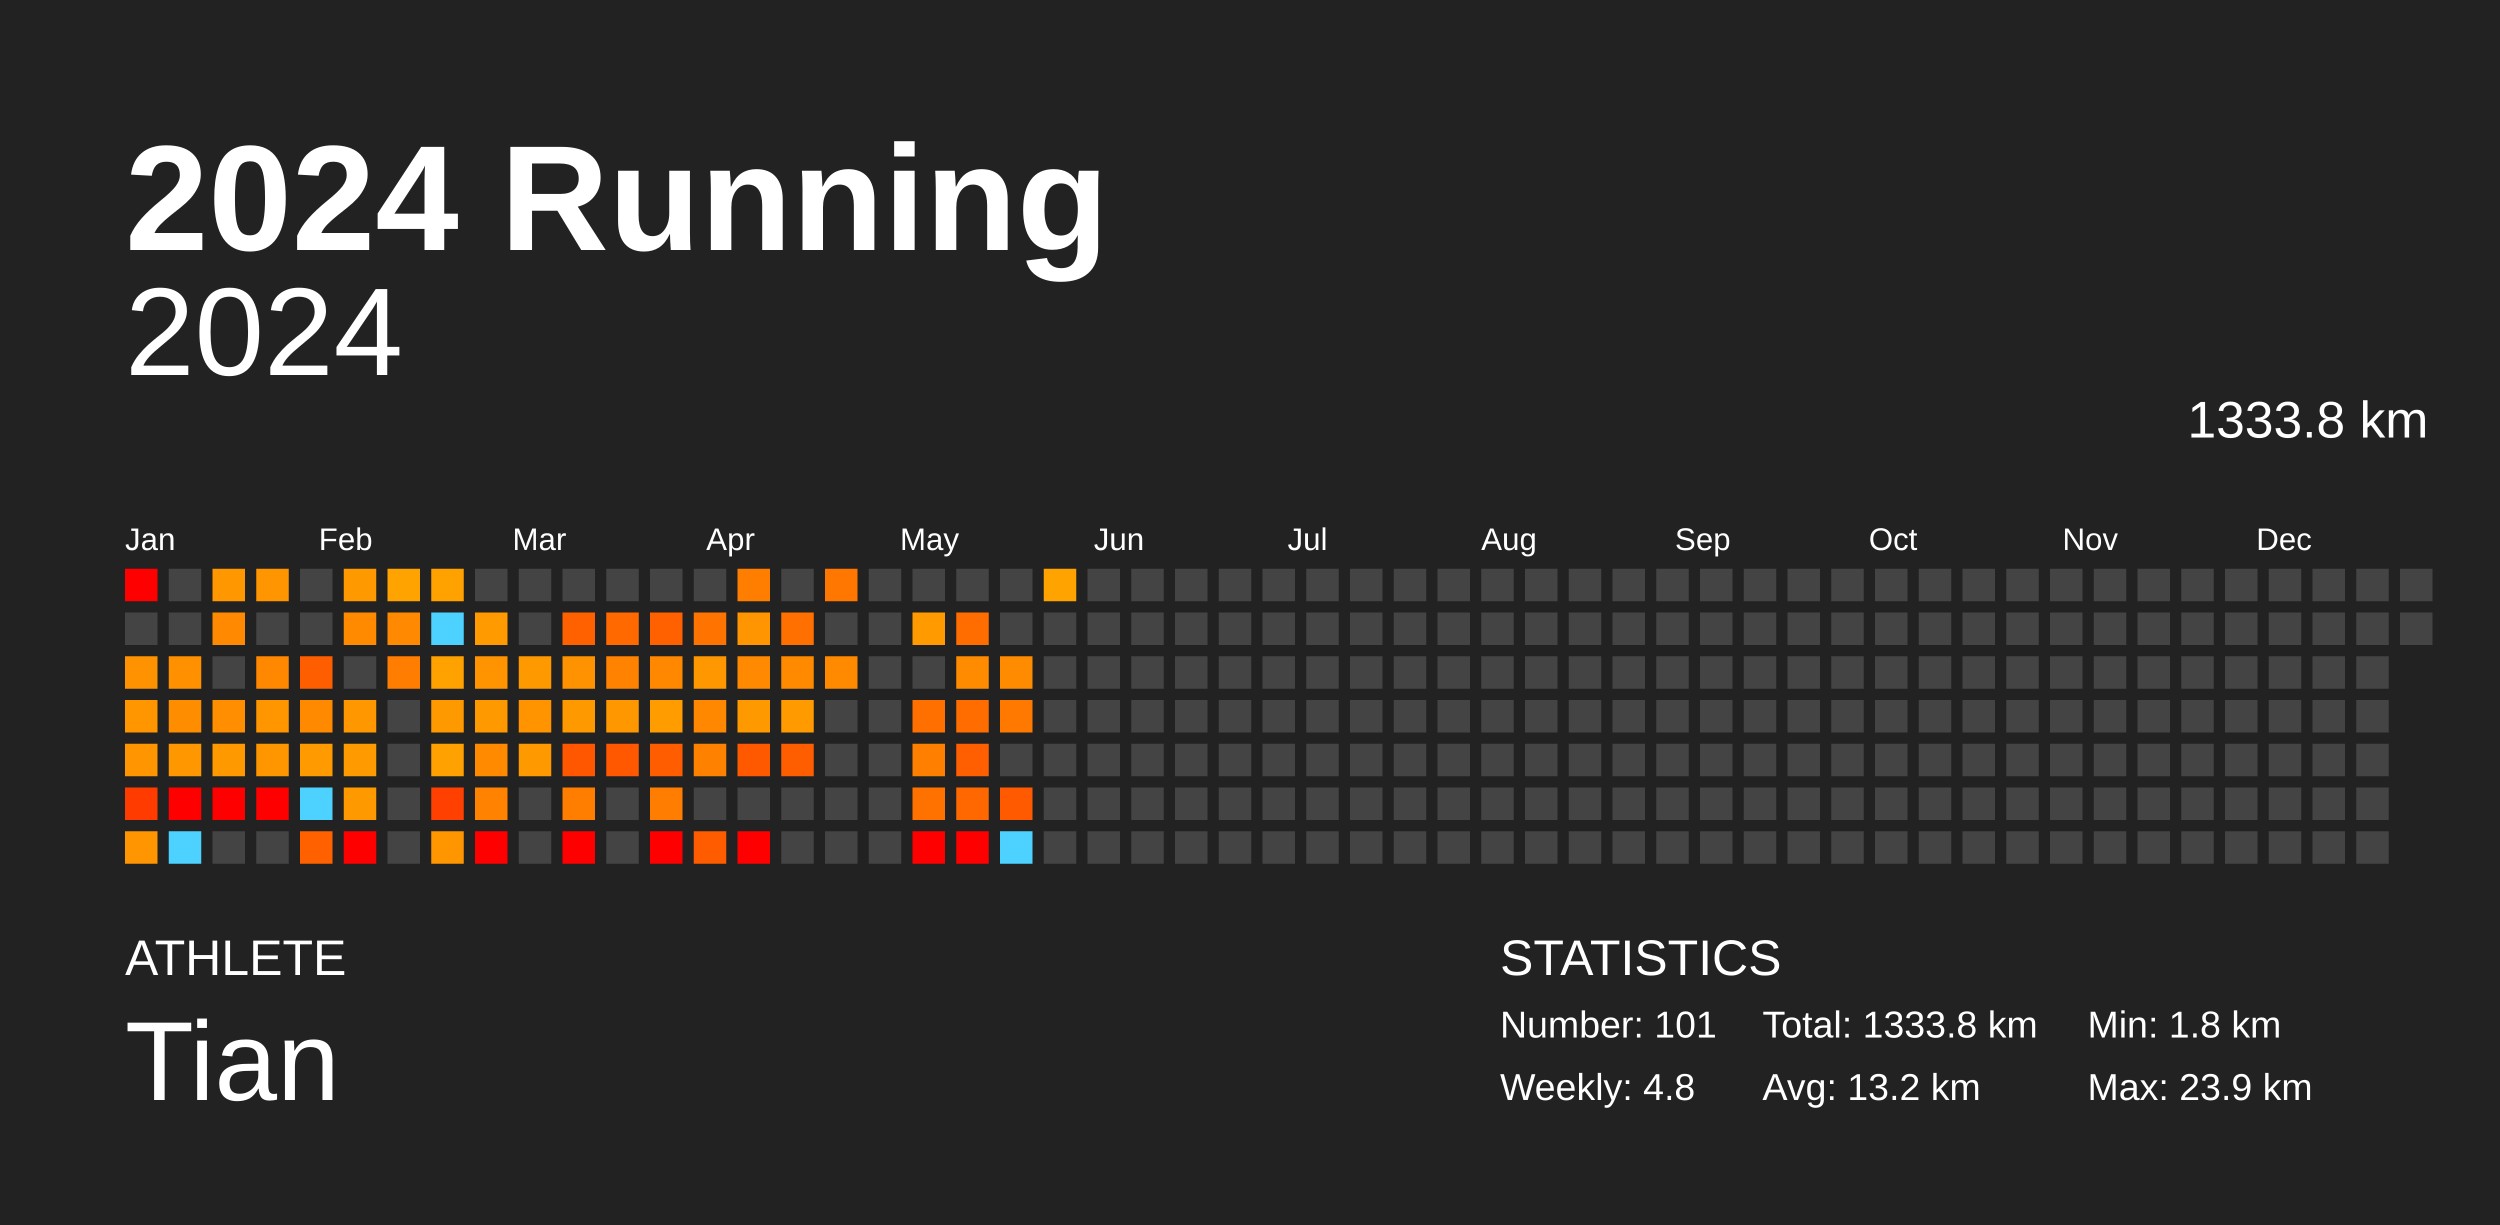
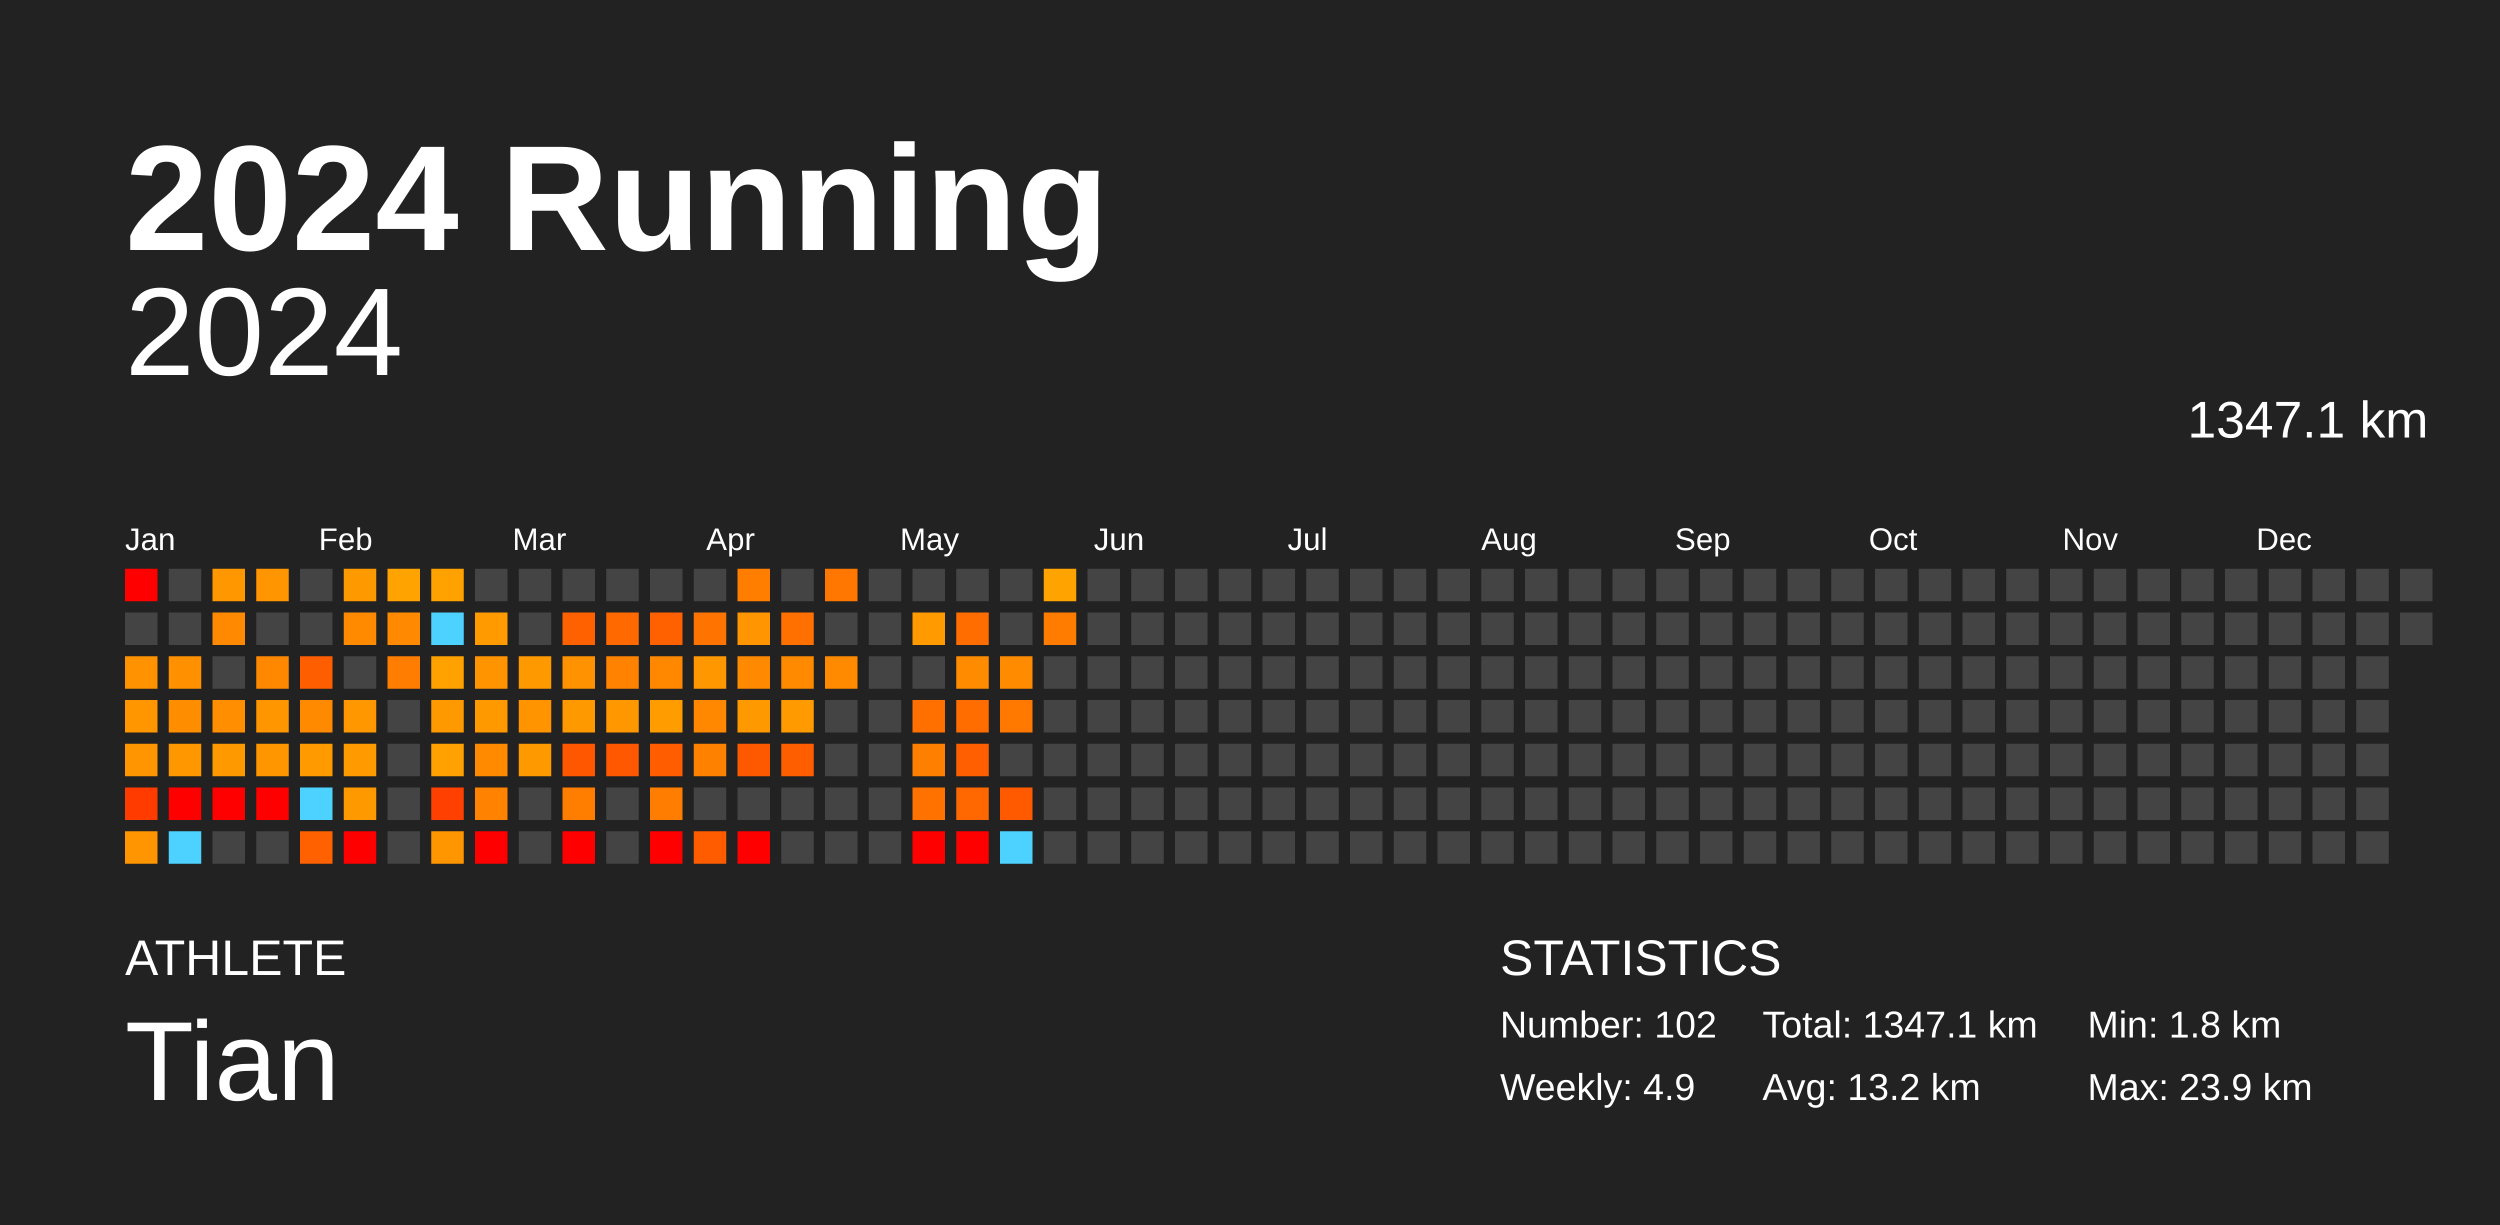
<svg xmlns="http://www.w3.org/2000/svg" baseProfile="full" height="98mm" version="1.1" viewBox="0,0,200,98" width="200mm">
  <defs />
  <rect fill="#222222" height="98" width="200" x="0" y="0" />
  <text fill="#FFFFFF" style="font-size:12px; font-family:Arial; font-weight:bold;" x="10" y="20">2024 Running</text>
  <text fill="#FFFFFF" style="font-size:4px; font-family:Arial" x="10" y="78">ATHLETE</text>
  <text fill="#FFFFFF" style="font-size:9px; font-family:Arial" x="10" y="88">Tian</text>
  <text fill="#FFFFFF" style="font-size:4px; font-family:Arial" x="120" y="78">STATISTICS</text>
-   <text fill="#FFFFFF" style="font-size:3px; font-family:Arial" x="120" y="83">Number: 101</text>
-   <text fill="#FFFFFF" style="font-size:3px; font-family:Arial" x="120" y="88">Weekly: 4.8</text>
-   <text fill="#FFFFFF" style="font-size:3px; font-family:Arial" x="141" y="83">Total: 1333.8 km</text>
+   <text fill="#FFFFFF" style="font-size:3px; font-family:Arial" x="120" y="83">Number: 102</text>
+   <text fill="#FFFFFF" style="font-size:3px; font-family:Arial" x="120" y="88">Weekly: 4.9</text>
+   <text fill="#FFFFFF" style="font-size:3px; font-family:Arial" x="141" y="83">Total: 1347.1 km</text>
  <text fill="#FFFFFF" style="font-size:3px; font-family:Arial" x="141" y="88">Avg: 13.2 km</text>
  <text fill="#FFFFFF" style="font-size:3px; font-family:Arial" x="167" y="83">Min: 1.8 km</text>
  <text fill="#FFFFFF" style="font-size:3px; font-family:Arial" x="167" y="88">Max: 23.9 km</text>
  <text alignment-baseline="hanging" fill="#FFFFFF" style="font-size:10.0px; font-family:Arial;" x="10" y="30">2024</text>
-   <text alignment-baseline="hanging" fill="#FFFFFF" style="font-size:4.125px; font-family:Arial;" x="175" y="35">1333.8 km</text>
+   <text alignment-baseline="hanging" fill="#FFFFFF" style="font-size:4.125px; font-family:Arial;" x="175" y="35">1347.1 km</text>
  <text fill="#FFFFFF" style="font-size:2.5px; font-family:Arial" x="10.0" y="44">Jan</text>
  <text fill="#FFFFFF" style="font-size:2.5px; font-family:Arial" x="25.5" y="44">Feb</text>
  <text fill="#FFFFFF" style="font-size:2.5px; font-family:Arial" x="41.0" y="44">Mar</text>
  <text fill="#FFFFFF" style="font-size:2.5px; font-family:Arial" x="56.5" y="44">Apr</text>
  <text fill="#FFFFFF" style="font-size:2.5px; font-family:Arial" x="72.0" y="44">May</text>
  <text fill="#FFFFFF" style="font-size:2.5px; font-family:Arial" x="87.5" y="44">Jun</text>
  <text fill="#FFFFFF" style="font-size:2.5px; font-family:Arial" x="103.0" y="44">Jul</text>
  <text fill="#FFFFFF" style="font-size:2.5px; font-family:Arial" x="118.5" y="44">Aug</text>
  <text fill="#FFFFFF" style="font-size:2.5px; font-family:Arial" x="134.0" y="44">Sep</text>
  <text fill="#FFFFFF" style="font-size:2.5px; font-family:Arial" x="149.5" y="44">Oct</text>
  <text fill="#FFFFFF" style="font-size:2.5px; font-family:Arial" x="165.0" y="44">Nov</text>
  <text fill="#FFFFFF" style="font-size:2.5px; font-family:Arial" x="180.5" y="44">Dec</text>
  <rect fill="red" height="2.6" width="2.6" x="10.0" y="45.5" />
  <rect fill="#444444" height="2.6" width="2.6" x="10.0" y="49.0" />
  <rect fill="#ff9200" height="2.6" width="2.6" x="10.0" y="52.5" />
  <rect fill="#ff9600" height="2.6" width="2.6" x="10.0" y="56.0" />
  <rect fill="#ff9500" height="2.6" width="2.6" x="10.0" y="59.5" />
  <rect fill="#ff3b00" height="2.6" width="2.6" x="10.0" y="63.0" />
  <rect fill="#ff9500" height="2.6" width="2.6" x="10.0" y="66.5" />
  <rect fill="#444444" height="2.6" width="2.6" x="13.5" y="45.5" />
  <rect fill="#444444" height="2.6" width="2.6" x="13.5" y="49.0" />
  <rect fill="#ff9100" height="2.6" width="2.6" x="13.5" y="52.5" />
  <rect fill="#ff8d00" height="2.6" width="2.6" x="13.5" y="56.0" />
  <rect fill="#ff9800" height="2.6" width="2.6" x="13.5" y="59.5" />
  <rect fill="red" height="2.6" width="2.6" x="13.5" y="63.0" />
  <rect fill="#4dd2ff" height="2.6" width="2.6" x="13.5" y="66.5" />
  <rect fill="#ff9800" height="2.6" width="2.6" x="17.0" y="45.5" />
  <rect fill="#ff8900" height="2.6" width="2.6" x="17.0" y="49.0" />
  <rect fill="#444444" height="2.6" width="2.6" x="17.0" y="52.5" />
  <rect fill="#ff8e00" height="2.6" width="2.6" x="17.0" y="56.0" />
  <rect fill="#ff9900" height="2.6" width="2.6" x="17.0" y="59.5" />
  <rect fill="red" height="2.6" width="2.6" x="17.0" y="63.0" />
  <rect fill="#444444" height="2.6" width="2.6" x="17.0" y="66.5" />
  <rect fill="#ff9500" height="2.6" width="2.6" x="20.5" y="45.5" />
  <rect fill="#444444" height="2.6" width="2.6" x="20.5" y="49.0" />
  <rect fill="#ff8800" height="2.6" width="2.6" x="20.5" y="52.5" />
  <rect fill="#ff9600" height="2.6" width="2.6" x="20.5" y="56.0" />
  <rect fill="#ff9600" height="2.6" width="2.6" x="20.5" y="59.5" />
  <rect fill="red" height="2.6" width="2.6" x="20.5" y="63.0" />
  <rect fill="#444444" height="2.6" width="2.6" x="20.5" y="66.5" />
  <rect fill="#444444" height="2.6" width="2.6" x="24.0" y="45.5" />
  <rect fill="#444444" height="2.6" width="2.6" x="24.0" y="49.0" />
  <rect fill="#ff5e00" height="2.6" width="2.6" x="24.0" y="52.5" />
  <rect fill="#ff8a00" height="2.6" width="2.6" x="24.0" y="56.0" />
  <rect fill="#ff9a00" height="2.6" width="2.6" x="24.0" y="59.5" />
  <rect fill="#4dd2ff" height="2.6" width="2.6" x="24.0" y="63.0" />
  <rect fill="#ff6100" height="2.6" width="2.6" x="24.0" y="66.5" />
  <rect fill="#ff9900" height="2.6" width="2.6" x="27.5" y="45.5" />
  <rect fill="#ff8a00" height="2.6" width="2.6" x="27.5" y="49.0" />
  <rect fill="#444444" height="2.6" width="2.6" x="27.5" y="52.5" />
  <rect fill="#ff9700" height="2.6" width="2.6" x="27.5" y="56.0" />
  <rect fill="#ff9a00" height="2.6" width="2.6" x="27.5" y="59.5" />
  <rect fill="#ff9900" height="2.6" width="2.6" x="27.5" y="63.0" />
  <rect fill="red" height="2.6" width="2.6" x="27.5" y="66.5" />
  <rect fill="#ffa300" height="2.6" width="2.6" x="31.0" y="45.5" />
  <rect fill="#ff8900" height="2.6" width="2.6" x="31.0" y="49.0" />
  <rect fill="#ff7d00" height="2.6" width="2.6" x="31.0" y="52.5" />
  <rect fill="#444444" height="2.6" width="2.6" x="31.0" y="56.0" />
  <rect fill="#444444" height="2.6" width="2.6" x="31.0" y="59.5" />
  <rect fill="#444444" height="2.6" width="2.6" x="31.0" y="63.0" />
  <rect fill="#444444" height="2.6" width="2.6" x="31.0" y="66.5" />
  <rect fill="#ffa200" height="2.6" width="2.6" x="34.5" y="45.5" />
  <rect fill="#4dd2ff" height="2.6" width="2.6" x="34.5" y="49.0" />
  <rect fill="#ffa200" height="2.6" width="2.6" x="34.5" y="52.5" />
  <rect fill="#ff9900" height="2.6" width="2.6" x="34.5" y="56.0" />
  <rect fill="#ffa100" height="2.6" width="2.6" x="34.5" y="59.5" />
  <rect fill="#ff4000" height="2.6" width="2.6" x="34.5" y="63.0" />
  <rect fill="#ff9600" height="2.6" width="2.6" x="34.5" y="66.5" />
  <rect fill="#444444" height="2.6" width="2.6" x="38.0" y="45.5" />
  <rect fill="#ff9a00" height="2.6" width="2.6" x="38.0" y="49.0" />
  <rect fill="#ff9300" height="2.6" width="2.6" x="38.0" y="52.5" />
  <rect fill="#ff9900" height="2.6" width="2.6" x="38.0" y="56.0" />
  <rect fill="#ff8a00" height="2.6" width="2.6" x="38.0" y="59.5" />
  <rect fill="#ff8200" height="2.6" width="2.6" x="38.0" y="63.0" />
  <rect fill="red" height="2.6" width="2.6" x="38.0" y="66.5" />
  <rect fill="#444444" height="2.6" width="2.6" x="41.5" y="45.5" />
  <rect fill="#444444" height="2.6" width="2.6" x="41.5" y="49.0" />
  <rect fill="#ff9900" height="2.6" width="2.6" x="41.5" y="52.5" />
  <rect fill="#ff9300" height="2.6" width="2.6" x="41.5" y="56.0" />
  <rect fill="#ff9900" height="2.6" width="2.6" x="41.5" y="59.5" />
  <rect fill="#444444" height="2.6" width="2.6" x="41.5" y="63.0" />
  <rect fill="#444444" height="2.6" width="2.6" x="41.5" y="66.5" />
  <rect fill="#444444" height="2.6" width="2.6" x="45.0" y="45.5" />
  <rect fill="#ff6100" height="2.6" width="2.6" x="45.0" y="49.0" />
  <rect fill="#ff9200" height="2.6" width="2.6" x="45.0" y="52.5" />
  <rect fill="#ff9900" height="2.6" width="2.6" x="45.0" y="56.0" />
  <rect fill="#ff5600" height="2.6" width="2.6" x="45.0" y="59.5" />
  <rect fill="#ff7e00" height="2.6" width="2.6" x="45.0" y="63.0" />
  <rect fill="red" height="2.6" width="2.6" x="45.0" y="66.5" />
  <rect fill="#444444" height="2.6" width="2.6" x="48.5" y="45.5" />
  <rect fill="#ff6900" height="2.6" width="2.6" x="48.5" y="49.0" />
  <rect fill="#ff8200" height="2.6" width="2.6" x="48.5" y="52.5" />
  <rect fill="#ff9800" height="2.6" width="2.6" x="48.5" y="56.0" />
  <rect fill="#ff5800" height="2.6" width="2.6" x="48.5" y="59.5" />
  <rect fill="#444444" height="2.6" width="2.6" x="48.5" y="63.0" />
  <rect fill="#444444" height="2.6" width="2.6" x="48.5" y="66.5" />
  <rect fill="#444444" height="2.6" width="2.6" x="52.0" y="45.5" />
  <rect fill="#ff6000" height="2.6" width="2.6" x="52.0" y="49.0" />
  <rect fill="#ff8800" height="2.6" width="2.6" x="52.0" y="52.5" />
  <rect fill="#ff9c00" height="2.6" width="2.6" x="52.0" y="56.0" />
  <rect fill="#ff5d00" height="2.6" width="2.6" x="52.0" y="59.5" />
  <rect fill="#ff7d00" height="2.6" width="2.6" x="52.0" y="63.0" />
  <rect fill="red" height="2.6" width="2.6" x="52.0" y="66.5" />
  <rect fill="#444444" height="2.6" width="2.6" x="55.5" y="45.5" />
  <rect fill="#ff7400" height="2.6" width="2.6" x="55.5" y="49.0" />
  <rect fill="#ff9700" height="2.6" width="2.6" x="55.5" y="52.5" />
  <rect fill="#ff8800" height="2.6" width="2.6" x="55.5" y="56.0" />
  <rect fill="#ff8100" height="2.6" width="2.6" x="55.5" y="59.5" />
  <rect fill="#444444" height="2.6" width="2.6" x="55.5" y="63.0" />
  <rect fill="#ff5c00" height="2.6" width="2.6" x="55.5" y="66.5" />
  <rect fill="#ff7e00" height="2.6" width="2.6" x="59.0" y="45.5" />
  <rect fill="#ff9500" height="2.6" width="2.6" x="59.0" y="49.0" />
  <rect fill="#ff8900" height="2.6" width="2.6" x="59.0" y="52.5" />
  <rect fill="#ff9900" height="2.6" width="2.6" x="59.0" y="56.0" />
  <rect fill="#ff5900" height="2.6" width="2.6" x="59.0" y="59.5" />
  <rect fill="#444444" height="2.6" width="2.6" x="59.0" y="63.0" />
  <rect fill="red" height="2.6" width="2.6" x="59.0" y="66.5" />
  <rect fill="#444444" height="2.6" width="2.6" x="62.5" y="45.5" />
  <rect fill="#ff7000" height="2.6" width="2.6" x="62.5" y="49.0" />
  <rect fill="#ff8a00" height="2.6" width="2.6" x="62.5" y="52.5" />
  <rect fill="#ff9b00" height="2.6" width="2.6" x="62.5" y="56.0" />
  <rect fill="#ff5e00" height="2.6" width="2.6" x="62.5" y="59.5" />
  <rect fill="#444444" height="2.6" width="2.6" x="62.5" y="63.0" />
  <rect fill="#444444" height="2.6" width="2.6" x="62.5" y="66.5" />
  <rect fill="#ff7600" height="2.6" width="2.6" x="66.0" y="45.5" />
  <rect fill="#444444" height="2.6" width="2.6" x="66.0" y="49.0" />
  <rect fill="#ff8a00" height="2.6" width="2.6" x="66.0" y="52.5" />
  <rect fill="#444444" height="2.6" width="2.6" x="66.0" y="56.0" />
  <rect fill="#444444" height="2.6" width="2.6" x="66.0" y="59.5" />
  <rect fill="#444444" height="2.6" width="2.6" x="66.0" y="63.0" />
  <rect fill="#444444" height="2.6" width="2.6" x="66.0" y="66.5" />
  <rect fill="#444444" height="2.6" width="2.6" x="69.5" y="45.5" />
  <rect fill="#444444" height="2.6" width="2.6" x="69.5" y="49.0" />
  <rect fill="#444444" height="2.6" width="2.6" x="69.5" y="52.5" />
  <rect fill="#444444" height="2.6" width="2.6" x="69.5" y="56.0" />
  <rect fill="#444444" height="2.6" width="2.6" x="69.5" y="59.5" />
  <rect fill="#444444" height="2.6" width="2.6" x="69.5" y="63.0" />
  <rect fill="#444444" height="2.6" width="2.6" x="69.5" y="66.5" />
  <rect fill="#444444" height="2.6" width="2.6" x="73.0" y="45.5" />
  <rect fill="#ff9b00" height="2.6" width="2.6" x="73.0" y="49.0" />
  <rect fill="#444444" height="2.6" width="2.6" x="73.0" y="52.5" />
  <rect fill="#ff7000" height="2.6" width="2.6" x="73.0" y="56.0" />
  <rect fill="#ff7f00" height="2.6" width="2.6" x="73.0" y="59.5" />
  <rect fill="#ff7200" height="2.6" width="2.6" x="73.0" y="63.0" />
  <rect fill="red" height="2.6" width="2.6" x="73.0" y="66.5" />
  <rect fill="#444444" height="2.6" width="2.6" x="76.5" y="45.5" />
  <rect fill="#ff6c00" height="2.6" width="2.6" x="76.5" y="49.0" />
  <rect fill="#ff8c00" height="2.6" width="2.6" x="76.5" y="52.5" />
  <rect fill="#ff6d00" height="2.6" width="2.6" x="76.5" y="56.0" />
  <rect fill="#ff5f00" height="2.6" width="2.6" x="76.5" y="59.5" />
  <rect fill="#ff6800" height="2.6" width="2.6" x="76.5" y="63.0" />
  <rect fill="red" height="2.6" width="2.6" x="76.5" y="66.5" />
  <rect fill="#444444" height="2.6" width="2.6" x="80.0" y="45.5" />
  <rect fill="#444444" height="2.6" width="2.6" x="80.0" y="49.0" />
  <rect fill="#ff8b00" height="2.6" width="2.6" x="80.0" y="52.5" />
  <rect fill="#ff7900" height="2.6" width="2.6" x="80.0" y="56.0" />
  <rect fill="#444444" height="2.6" width="2.6" x="80.0" y="59.5" />
  <rect fill="#ff5a00" height="2.6" width="2.6" x="80.0" y="63.0" />
  <rect fill="#4dd2ff" height="2.6" width="2.6" x="80.0" y="66.5" />
  <rect fill="#ffa300" height="2.6" width="2.6" x="83.5" y="45.5" />
-   <rect fill="#444444" height="2.6" width="2.6" x="83.5" y="49.0" />
+   <rect fill="#ff7c00" height="2.6" width="2.6" x="83.5" y="49.0" />
  <rect fill="#444444" height="2.6" width="2.6" x="83.5" y="52.5" />
  <rect fill="#444444" height="2.6" width="2.6" x="83.5" y="56.0" />
  <rect fill="#444444" height="2.6" width="2.6" x="83.5" y="59.5" />
  <rect fill="#444444" height="2.6" width="2.6" x="83.5" y="63.0" />
  <rect fill="#444444" height="2.6" width="2.6" x="83.5" y="66.5" />
  <rect fill="#444444" height="2.6" width="2.6" x="87.0" y="45.5" />
  <rect fill="#444444" height="2.6" width="2.6" x="87.0" y="49.0" />
  <rect fill="#444444" height="2.6" width="2.6" x="87.0" y="52.5" />
  <rect fill="#444444" height="2.6" width="2.6" x="87.0" y="56.0" />
  <rect fill="#444444" height="2.6" width="2.6" x="87.0" y="59.5" />
  <rect fill="#444444" height="2.6" width="2.6" x="87.0" y="63.0" />
  <rect fill="#444444" height="2.6" width="2.6" x="87.0" y="66.5" />
  <rect fill="#444444" height="2.6" width="2.6" x="90.5" y="45.5" />
  <rect fill="#444444" height="2.6" width="2.6" x="90.5" y="49.0" />
  <rect fill="#444444" height="2.6" width="2.6" x="90.5" y="52.5" />
  <rect fill="#444444" height="2.6" width="2.6" x="90.5" y="56.0" />
  <rect fill="#444444" height="2.6" width="2.6" x="90.5" y="59.5" />
  <rect fill="#444444" height="2.6" width="2.6" x="90.5" y="63.0" />
  <rect fill="#444444" height="2.6" width="2.6" x="90.5" y="66.5" />
  <rect fill="#444444" height="2.6" width="2.6" x="94.0" y="45.5" />
  <rect fill="#444444" height="2.6" width="2.6" x="94.0" y="49.0" />
  <rect fill="#444444" height="2.6" width="2.6" x="94.0" y="52.5" />
  <rect fill="#444444" height="2.6" width="2.6" x="94.0" y="56.0" />
  <rect fill="#444444" height="2.6" width="2.6" x="94.0" y="59.5" />
  <rect fill="#444444" height="2.6" width="2.6" x="94.0" y="63.0" />
  <rect fill="#444444" height="2.6" width="2.6" x="94.0" y="66.5" />
  <rect fill="#444444" height="2.6" width="2.6" x="97.5" y="45.5" />
  <rect fill="#444444" height="2.6" width="2.6" x="97.5" y="49.0" />
  <rect fill="#444444" height="2.6" width="2.6" x="97.5" y="52.5" />
  <rect fill="#444444" height="2.6" width="2.6" x="97.5" y="56.0" />
  <rect fill="#444444" height="2.6" width="2.6" x="97.5" y="59.5" />
  <rect fill="#444444" height="2.6" width="2.6" x="97.5" y="63.0" />
  <rect fill="#444444" height="2.6" width="2.6" x="97.5" y="66.5" />
  <rect fill="#444444" height="2.6" width="2.6" x="101.0" y="45.5" />
  <rect fill="#444444" height="2.6" width="2.6" x="101.0" y="49.0" />
  <rect fill="#444444" height="2.6" width="2.6" x="101.0" y="52.5" />
  <rect fill="#444444" height="2.6" width="2.6" x="101.0" y="56.0" />
  <rect fill="#444444" height="2.6" width="2.6" x="101.0" y="59.5" />
  <rect fill="#444444" height="2.6" width="2.6" x="101.0" y="63.0" />
  <rect fill="#444444" height="2.6" width="2.6" x="101.0" y="66.5" />
  <rect fill="#444444" height="2.6" width="2.6" x="104.5" y="45.5" />
  <rect fill="#444444" height="2.6" width="2.6" x="104.5" y="49.0" />
  <rect fill="#444444" height="2.6" width="2.6" x="104.5" y="52.5" />
  <rect fill="#444444" height="2.6" width="2.6" x="104.5" y="56.0" />
  <rect fill="#444444" height="2.6" width="2.6" x="104.5" y="59.5" />
  <rect fill="#444444" height="2.6" width="2.6" x="104.5" y="63.0" />
  <rect fill="#444444" height="2.6" width="2.6" x="104.5" y="66.5" />
  <rect fill="#444444" height="2.6" width="2.6" x="108.0" y="45.5" />
  <rect fill="#444444" height="2.6" width="2.6" x="108.0" y="49.0" />
  <rect fill="#444444" height="2.6" width="2.6" x="108.0" y="52.5" />
  <rect fill="#444444" height="2.6" width="2.6" x="108.0" y="56.0" />
  <rect fill="#444444" height="2.6" width="2.6" x="108.0" y="59.5" />
  <rect fill="#444444" height="2.6" width="2.6" x="108.0" y="63.0" />
  <rect fill="#444444" height="2.6" width="2.6" x="108.0" y="66.5" />
  <rect fill="#444444" height="2.6" width="2.6" x="111.5" y="45.5" />
  <rect fill="#444444" height="2.6" width="2.6" x="111.5" y="49.0" />
  <rect fill="#444444" height="2.6" width="2.6" x="111.5" y="52.5" />
  <rect fill="#444444" height="2.6" width="2.6" x="111.5" y="56.0" />
  <rect fill="#444444" height="2.6" width="2.6" x="111.5" y="59.5" />
  <rect fill="#444444" height="2.6" width="2.6" x="111.5" y="63.0" />
  <rect fill="#444444" height="2.6" width="2.6" x="111.5" y="66.5" />
  <rect fill="#444444" height="2.6" width="2.6" x="115.0" y="45.5" />
  <rect fill="#444444" height="2.6" width="2.6" x="115.0" y="49.0" />
  <rect fill="#444444" height="2.6" width="2.6" x="115.0" y="52.5" />
  <rect fill="#444444" height="2.6" width="2.6" x="115.0" y="56.0" />
  <rect fill="#444444" height="2.6" width="2.6" x="115.0" y="59.5" />
  <rect fill="#444444" height="2.6" width="2.6" x="115.0" y="63.0" />
  <rect fill="#444444" height="2.6" width="2.6" x="115.0" y="66.5" />
  <rect fill="#444444" height="2.6" width="2.6" x="118.5" y="45.5" />
  <rect fill="#444444" height="2.6" width="2.6" x="118.5" y="49.0" />
  <rect fill="#444444" height="2.6" width="2.6" x="118.5" y="52.5" />
  <rect fill="#444444" height="2.6" width="2.6" x="118.5" y="56.0" />
  <rect fill="#444444" height="2.6" width="2.6" x="118.5" y="59.5" />
  <rect fill="#444444" height="2.6" width="2.6" x="118.5" y="63.0" />
  <rect fill="#444444" height="2.6" width="2.6" x="118.5" y="66.5" />
  <rect fill="#444444" height="2.6" width="2.6" x="122.0" y="45.5" />
  <rect fill="#444444" height="2.6" width="2.6" x="122.0" y="49.0" />
  <rect fill="#444444" height="2.6" width="2.6" x="122.0" y="52.5" />
  <rect fill="#444444" height="2.6" width="2.6" x="122.0" y="56.0" />
  <rect fill="#444444" height="2.6" width="2.6" x="122.0" y="59.5" />
  <rect fill="#444444" height="2.6" width="2.6" x="122.0" y="63.0" />
  <rect fill="#444444" height="2.6" width="2.6" x="122.0" y="66.5" />
  <rect fill="#444444" height="2.6" width="2.6" x="125.5" y="45.5" />
  <rect fill="#444444" height="2.6" width="2.6" x="125.5" y="49.0" />
  <rect fill="#444444" height="2.6" width="2.6" x="125.5" y="52.5" />
  <rect fill="#444444" height="2.6" width="2.6" x="125.5" y="56.0" />
  <rect fill="#444444" height="2.6" width="2.6" x="125.5" y="59.5" />
  <rect fill="#444444" height="2.6" width="2.6" x="125.5" y="63.0" />
  <rect fill="#444444" height="2.6" width="2.6" x="125.5" y="66.5" />
  <rect fill="#444444" height="2.6" width="2.6" x="129.0" y="45.5" />
  <rect fill="#444444" height="2.6" width="2.6" x="129.0" y="49.0" />
  <rect fill="#444444" height="2.6" width="2.6" x="129.0" y="52.5" />
  <rect fill="#444444" height="2.6" width="2.6" x="129.0" y="56.0" />
  <rect fill="#444444" height="2.6" width="2.6" x="129.0" y="59.5" />
  <rect fill="#444444" height="2.6" width="2.6" x="129.0" y="63.0" />
  <rect fill="#444444" height="2.6" width="2.6" x="129.0" y="66.5" />
  <rect fill="#444444" height="2.6" width="2.6" x="132.5" y="45.5" />
  <rect fill="#444444" height="2.6" width="2.6" x="132.5" y="49.0" />
  <rect fill="#444444" height="2.6" width="2.6" x="132.5" y="52.5" />
  <rect fill="#444444" height="2.6" width="2.6" x="132.5" y="56.0" />
  <rect fill="#444444" height="2.6" width="2.6" x="132.5" y="59.5" />
  <rect fill="#444444" height="2.6" width="2.6" x="132.5" y="63.0" />
  <rect fill="#444444" height="2.6" width="2.6" x="132.5" y="66.5" />
  <rect fill="#444444" height="2.6" width="2.6" x="136.0" y="45.5" />
  <rect fill="#444444" height="2.6" width="2.6" x="136.0" y="49.0" />
  <rect fill="#444444" height="2.6" width="2.6" x="136.0" y="52.5" />
  <rect fill="#444444" height="2.6" width="2.6" x="136.0" y="56.0" />
  <rect fill="#444444" height="2.6" width="2.6" x="136.0" y="59.5" />
  <rect fill="#444444" height="2.6" width="2.6" x="136.0" y="63.0" />
  <rect fill="#444444" height="2.6" width="2.6" x="136.0" y="66.5" />
  <rect fill="#444444" height="2.6" width="2.6" x="139.5" y="45.5" />
  <rect fill="#444444" height="2.6" width="2.6" x="139.5" y="49.0" />
  <rect fill="#444444" height="2.6" width="2.6" x="139.5" y="52.5" />
  <rect fill="#444444" height="2.6" width="2.6" x="139.5" y="56.0" />
  <rect fill="#444444" height="2.6" width="2.6" x="139.5" y="59.5" />
  <rect fill="#444444" height="2.6" width="2.6" x="139.5" y="63.0" />
  <rect fill="#444444" height="2.6" width="2.6" x="139.5" y="66.5" />
  <rect fill="#444444" height="2.6" width="2.6" x="143.0" y="45.5" />
  <rect fill="#444444" height="2.6" width="2.6" x="143.0" y="49.0" />
  <rect fill="#444444" height="2.6" width="2.6" x="143.0" y="52.5" />
  <rect fill="#444444" height="2.6" width="2.6" x="143.0" y="56.0" />
  <rect fill="#444444" height="2.6" width="2.6" x="143.0" y="59.5" />
  <rect fill="#444444" height="2.6" width="2.6" x="143.0" y="63.0" />
  <rect fill="#444444" height="2.6" width="2.6" x="143.0" y="66.5" />
  <rect fill="#444444" height="2.6" width="2.6" x="146.5" y="45.5" />
  <rect fill="#444444" height="2.6" width="2.6" x="146.5" y="49.0" />
  <rect fill="#444444" height="2.6" width="2.6" x="146.5" y="52.5" />
  <rect fill="#444444" height="2.6" width="2.6" x="146.5" y="56.0" />
  <rect fill="#444444" height="2.6" width="2.6" x="146.5" y="59.5" />
  <rect fill="#444444" height="2.6" width="2.6" x="146.5" y="63.0" />
  <rect fill="#444444" height="2.6" width="2.6" x="146.5" y="66.5" />
  <rect fill="#444444" height="2.6" width="2.6" x="150.0" y="45.5" />
  <rect fill="#444444" height="2.6" width="2.6" x="150.0" y="49.0" />
  <rect fill="#444444" height="2.6" width="2.6" x="150.0" y="52.5" />
  <rect fill="#444444" height="2.6" width="2.6" x="150.0" y="56.0" />
  <rect fill="#444444" height="2.6" width="2.6" x="150.0" y="59.5" />
  <rect fill="#444444" height="2.6" width="2.6" x="150.0" y="63.0" />
  <rect fill="#444444" height="2.6" width="2.6" x="150.0" y="66.5" />
  <rect fill="#444444" height="2.6" width="2.6" x="153.5" y="45.5" />
  <rect fill="#444444" height="2.6" width="2.6" x="153.5" y="49.0" />
  <rect fill="#444444" height="2.6" width="2.6" x="153.5" y="52.5" />
  <rect fill="#444444" height="2.6" width="2.6" x="153.5" y="56.0" />
  <rect fill="#444444" height="2.6" width="2.6" x="153.5" y="59.5" />
  <rect fill="#444444" height="2.6" width="2.6" x="153.5" y="63.0" />
  <rect fill="#444444" height="2.6" width="2.6" x="153.5" y="66.5" />
  <rect fill="#444444" height="2.6" width="2.6" x="157.0" y="45.5" />
  <rect fill="#444444" height="2.6" width="2.6" x="157.0" y="49.0" />
  <rect fill="#444444" height="2.6" width="2.6" x="157.0" y="52.5" />
  <rect fill="#444444" height="2.6" width="2.6" x="157.0" y="56.0" />
  <rect fill="#444444" height="2.6" width="2.6" x="157.0" y="59.5" />
  <rect fill="#444444" height="2.6" width="2.6" x="157.0" y="63.0" />
  <rect fill="#444444" height="2.6" width="2.6" x="157.0" y="66.5" />
  <rect fill="#444444" height="2.6" width="2.6" x="160.5" y="45.5" />
  <rect fill="#444444" height="2.6" width="2.6" x="160.5" y="49.0" />
  <rect fill="#444444" height="2.6" width="2.6" x="160.5" y="52.5" />
  <rect fill="#444444" height="2.6" width="2.6" x="160.5" y="56.0" />
  <rect fill="#444444" height="2.6" width="2.6" x="160.5" y="59.5" />
  <rect fill="#444444" height="2.6" width="2.6" x="160.5" y="63.0" />
  <rect fill="#444444" height="2.6" width="2.6" x="160.5" y="66.5" />
  <rect fill="#444444" height="2.6" width="2.6" x="164.0" y="45.5" />
  <rect fill="#444444" height="2.6" width="2.6" x="164.0" y="49.0" />
  <rect fill="#444444" height="2.6" width="2.6" x="164.0" y="52.5" />
  <rect fill="#444444" height="2.6" width="2.6" x="164.0" y="56.0" />
  <rect fill="#444444" height="2.6" width="2.6" x="164.0" y="59.5" />
  <rect fill="#444444" height="2.6" width="2.6" x="164.0" y="63.0" />
  <rect fill="#444444" height="2.6" width="2.6" x="164.0" y="66.5" />
  <rect fill="#444444" height="2.6" width="2.6" x="167.5" y="45.5" />
  <rect fill="#444444" height="2.6" width="2.6" x="167.5" y="49.0" />
  <rect fill="#444444" height="2.6" width="2.6" x="167.5" y="52.5" />
  <rect fill="#444444" height="2.6" width="2.6" x="167.5" y="56.0" />
  <rect fill="#444444" height="2.6" width="2.6" x="167.5" y="59.5" />
  <rect fill="#444444" height="2.6" width="2.6" x="167.5" y="63.0" />
  <rect fill="#444444" height="2.6" width="2.6" x="167.5" y="66.5" />
  <rect fill="#444444" height="2.6" width="2.6" x="171.0" y="45.5" />
  <rect fill="#444444" height="2.6" width="2.6" x="171.0" y="49.0" />
  <rect fill="#444444" height="2.6" width="2.6" x="171.0" y="52.5" />
  <rect fill="#444444" height="2.6" width="2.6" x="171.0" y="56.0" />
  <rect fill="#444444" height="2.6" width="2.6" x="171.0" y="59.5" />
  <rect fill="#444444" height="2.6" width="2.6" x="171.0" y="63.0" />
  <rect fill="#444444" height="2.6" width="2.6" x="171.0" y="66.5" />
  <rect fill="#444444" height="2.6" width="2.6" x="174.5" y="45.5" />
  <rect fill="#444444" height="2.6" width="2.6" x="174.5" y="49.0" />
  <rect fill="#444444" height="2.6" width="2.6" x="174.5" y="52.5" />
  <rect fill="#444444" height="2.6" width="2.6" x="174.5" y="56.0" />
  <rect fill="#444444" height="2.6" width="2.6" x="174.5" y="59.5" />
  <rect fill="#444444" height="2.6" width="2.6" x="174.5" y="63.0" />
  <rect fill="#444444" height="2.6" width="2.6" x="174.5" y="66.5" />
  <rect fill="#444444" height="2.6" width="2.6" x="178.0" y="45.5" />
  <rect fill="#444444" height="2.6" width="2.6" x="178.0" y="49.0" />
  <rect fill="#444444" height="2.6" width="2.6" x="178.0" y="52.5" />
  <rect fill="#444444" height="2.6" width="2.6" x="178.0" y="56.0" />
  <rect fill="#444444" height="2.6" width="2.6" x="178.0" y="59.5" />
  <rect fill="#444444" height="2.6" width="2.6" x="178.0" y="63.0" />
  <rect fill="#444444" height="2.6" width="2.6" x="178.0" y="66.5" />
  <rect fill="#444444" height="2.6" width="2.6" x="181.5" y="45.5" />
  <rect fill="#444444" height="2.6" width="2.6" x="181.5" y="49.0" />
  <rect fill="#444444" height="2.6" width="2.6" x="181.5" y="52.5" />
  <rect fill="#444444" height="2.6" width="2.6" x="181.5" y="56.0" />
  <rect fill="#444444" height="2.6" width="2.6" x="181.5" y="59.5" />
  <rect fill="#444444" height="2.6" width="2.6" x="181.5" y="63.0" />
  <rect fill="#444444" height="2.6" width="2.6" x="181.5" y="66.5" />
  <rect fill="#444444" height="2.6" width="2.6" x="185.0" y="45.5" />
  <rect fill="#444444" height="2.6" width="2.6" x="185.0" y="49.0" />
  <rect fill="#444444" height="2.6" width="2.6" x="185.0" y="52.5" />
  <rect fill="#444444" height="2.6" width="2.6" x="185.0" y="56.0" />
  <rect fill="#444444" height="2.6" width="2.6" x="185.0" y="59.5" />
  <rect fill="#444444" height="2.6" width="2.6" x="185.0" y="63.0" />
  <rect fill="#444444" height="2.6" width="2.6" x="185.0" y="66.5" />
  <rect fill="#444444" height="2.6" width="2.6" x="188.5" y="45.5" />
  <rect fill="#444444" height="2.6" width="2.6" x="188.5" y="49.0" />
  <rect fill="#444444" height="2.6" width="2.6" x="188.5" y="52.5" />
  <rect fill="#444444" height="2.6" width="2.6" x="188.5" y="56.0" />
  <rect fill="#444444" height="2.6" width="2.6" x="188.5" y="59.5" />
  <rect fill="#444444" height="2.6" width="2.6" x="188.5" y="63.0" />
  <rect fill="#444444" height="2.6" width="2.6" x="188.5" y="66.5" />
  <rect fill="#444444" height="2.6" width="2.6" x="192.0" y="45.5" />
  <rect fill="#444444" height="2.6" width="2.6" x="192.0" y="49.0" />
</svg>
